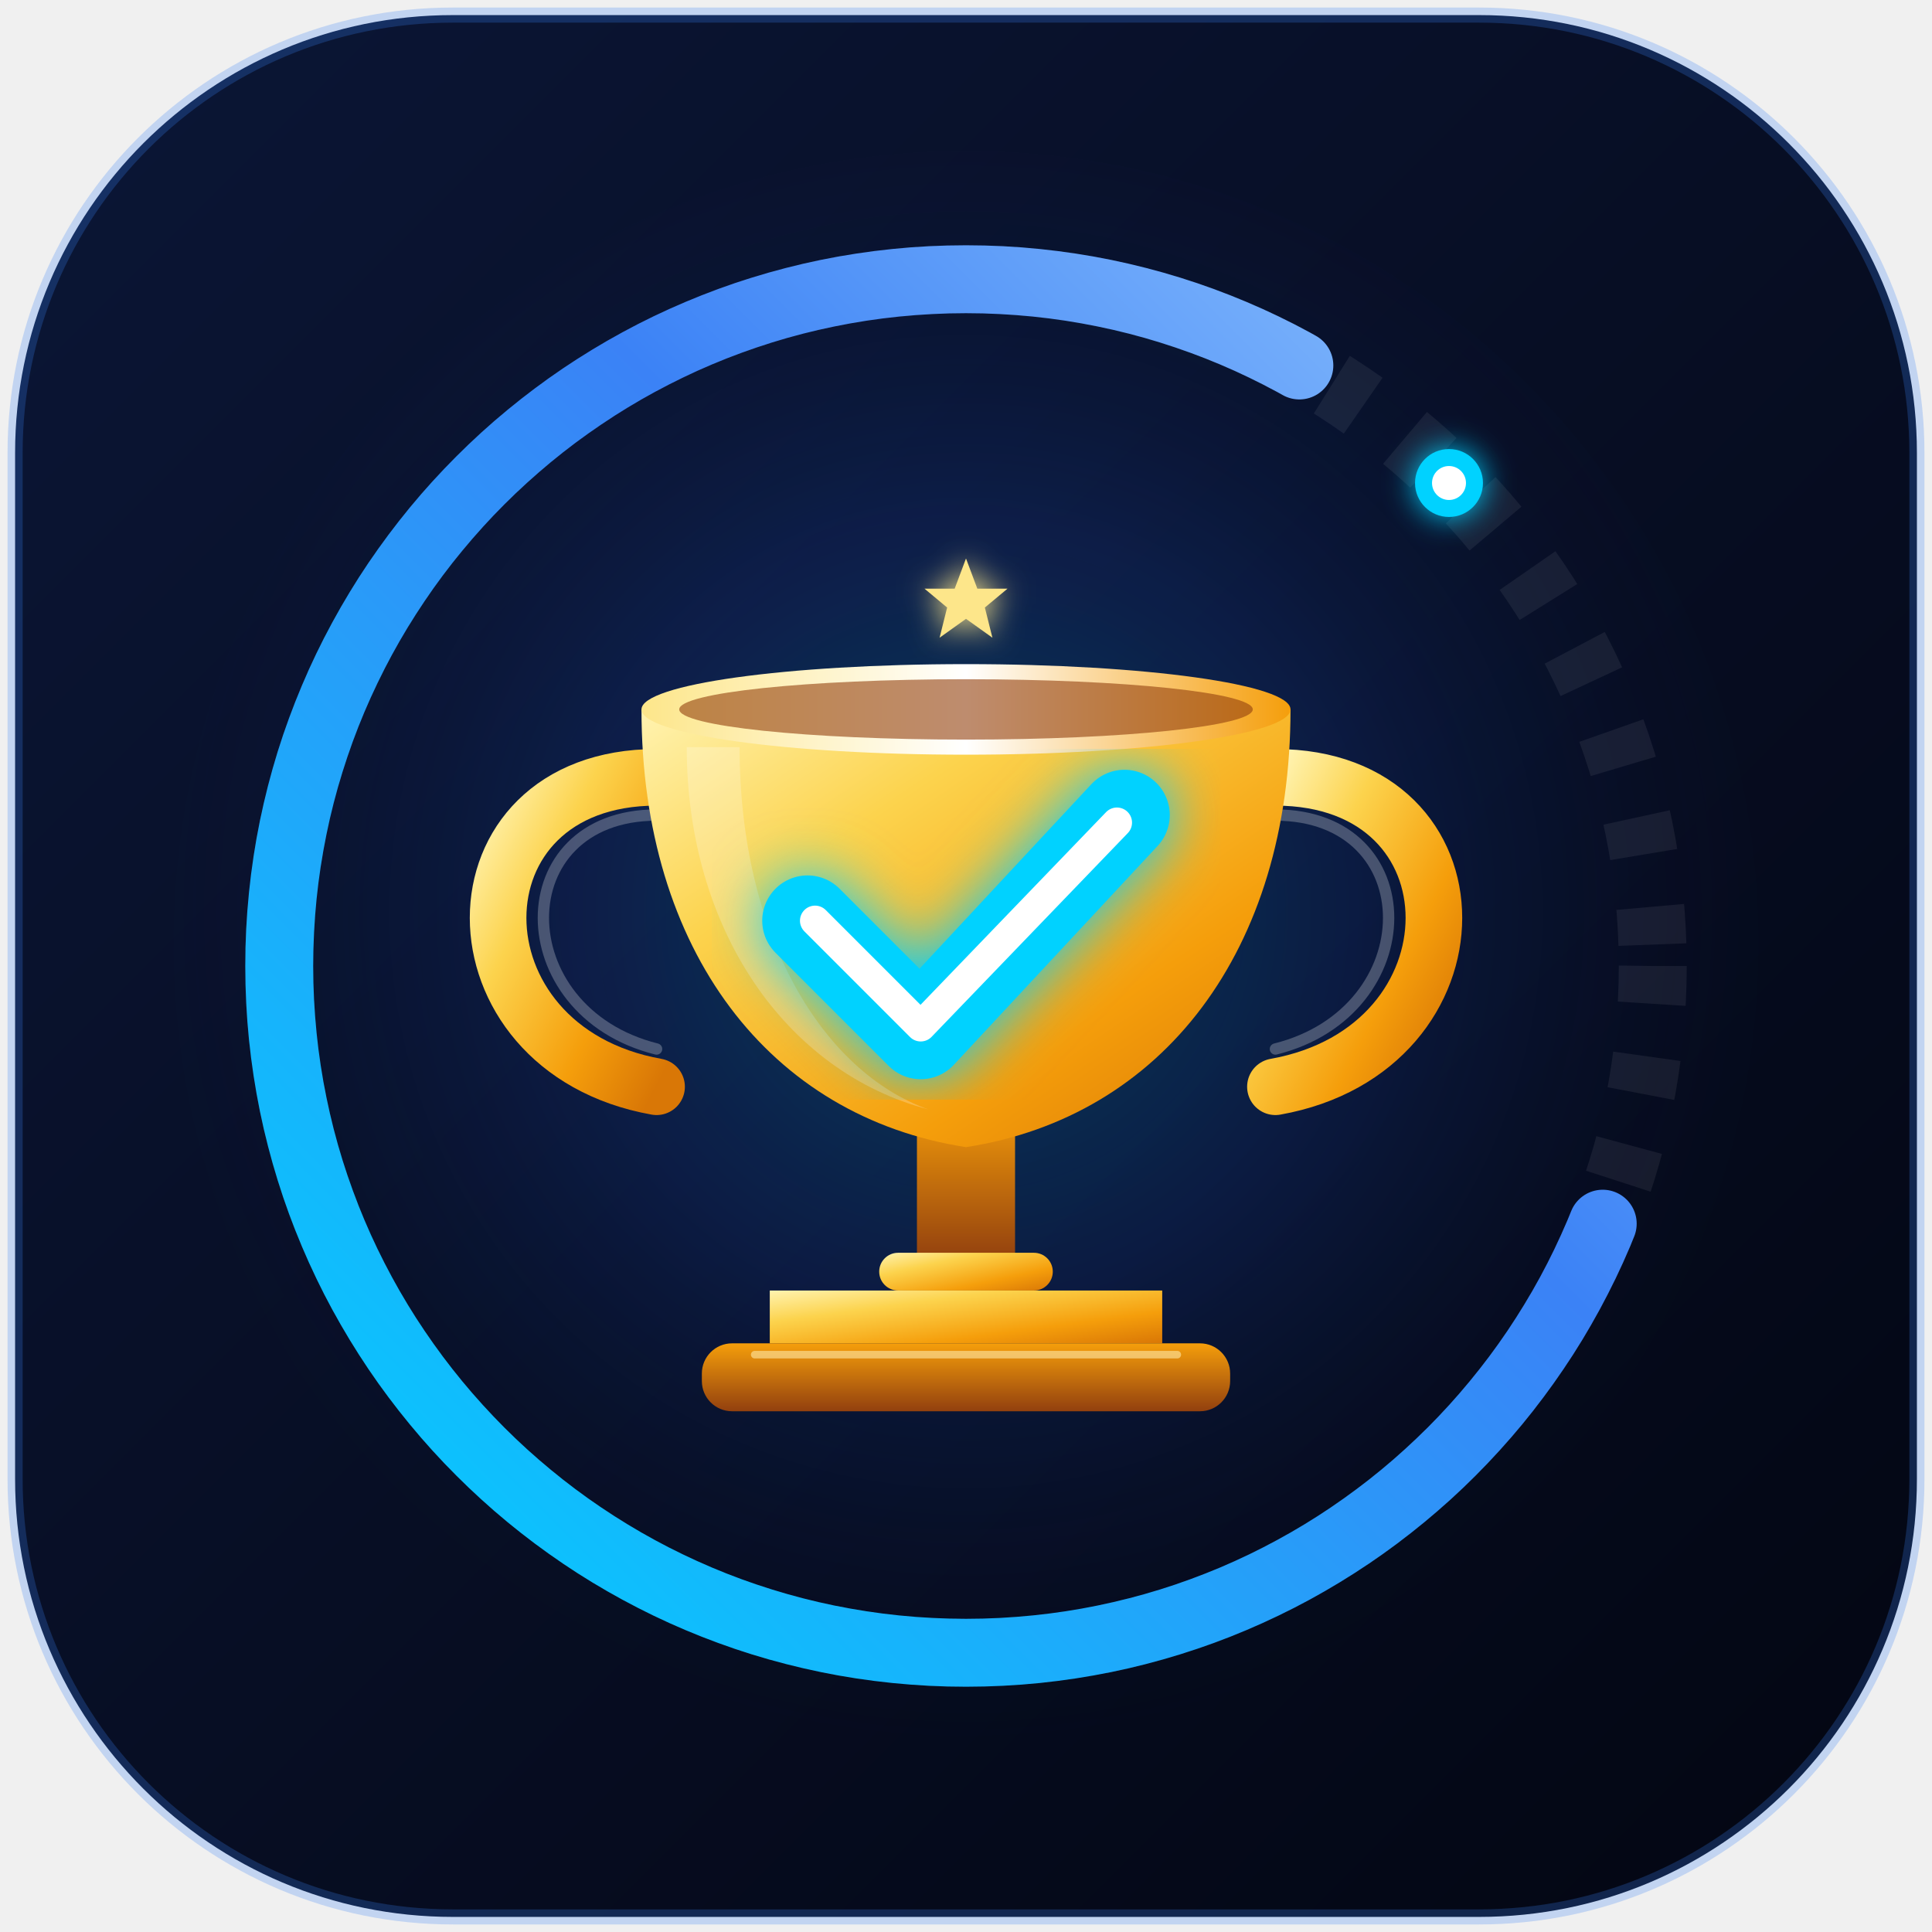
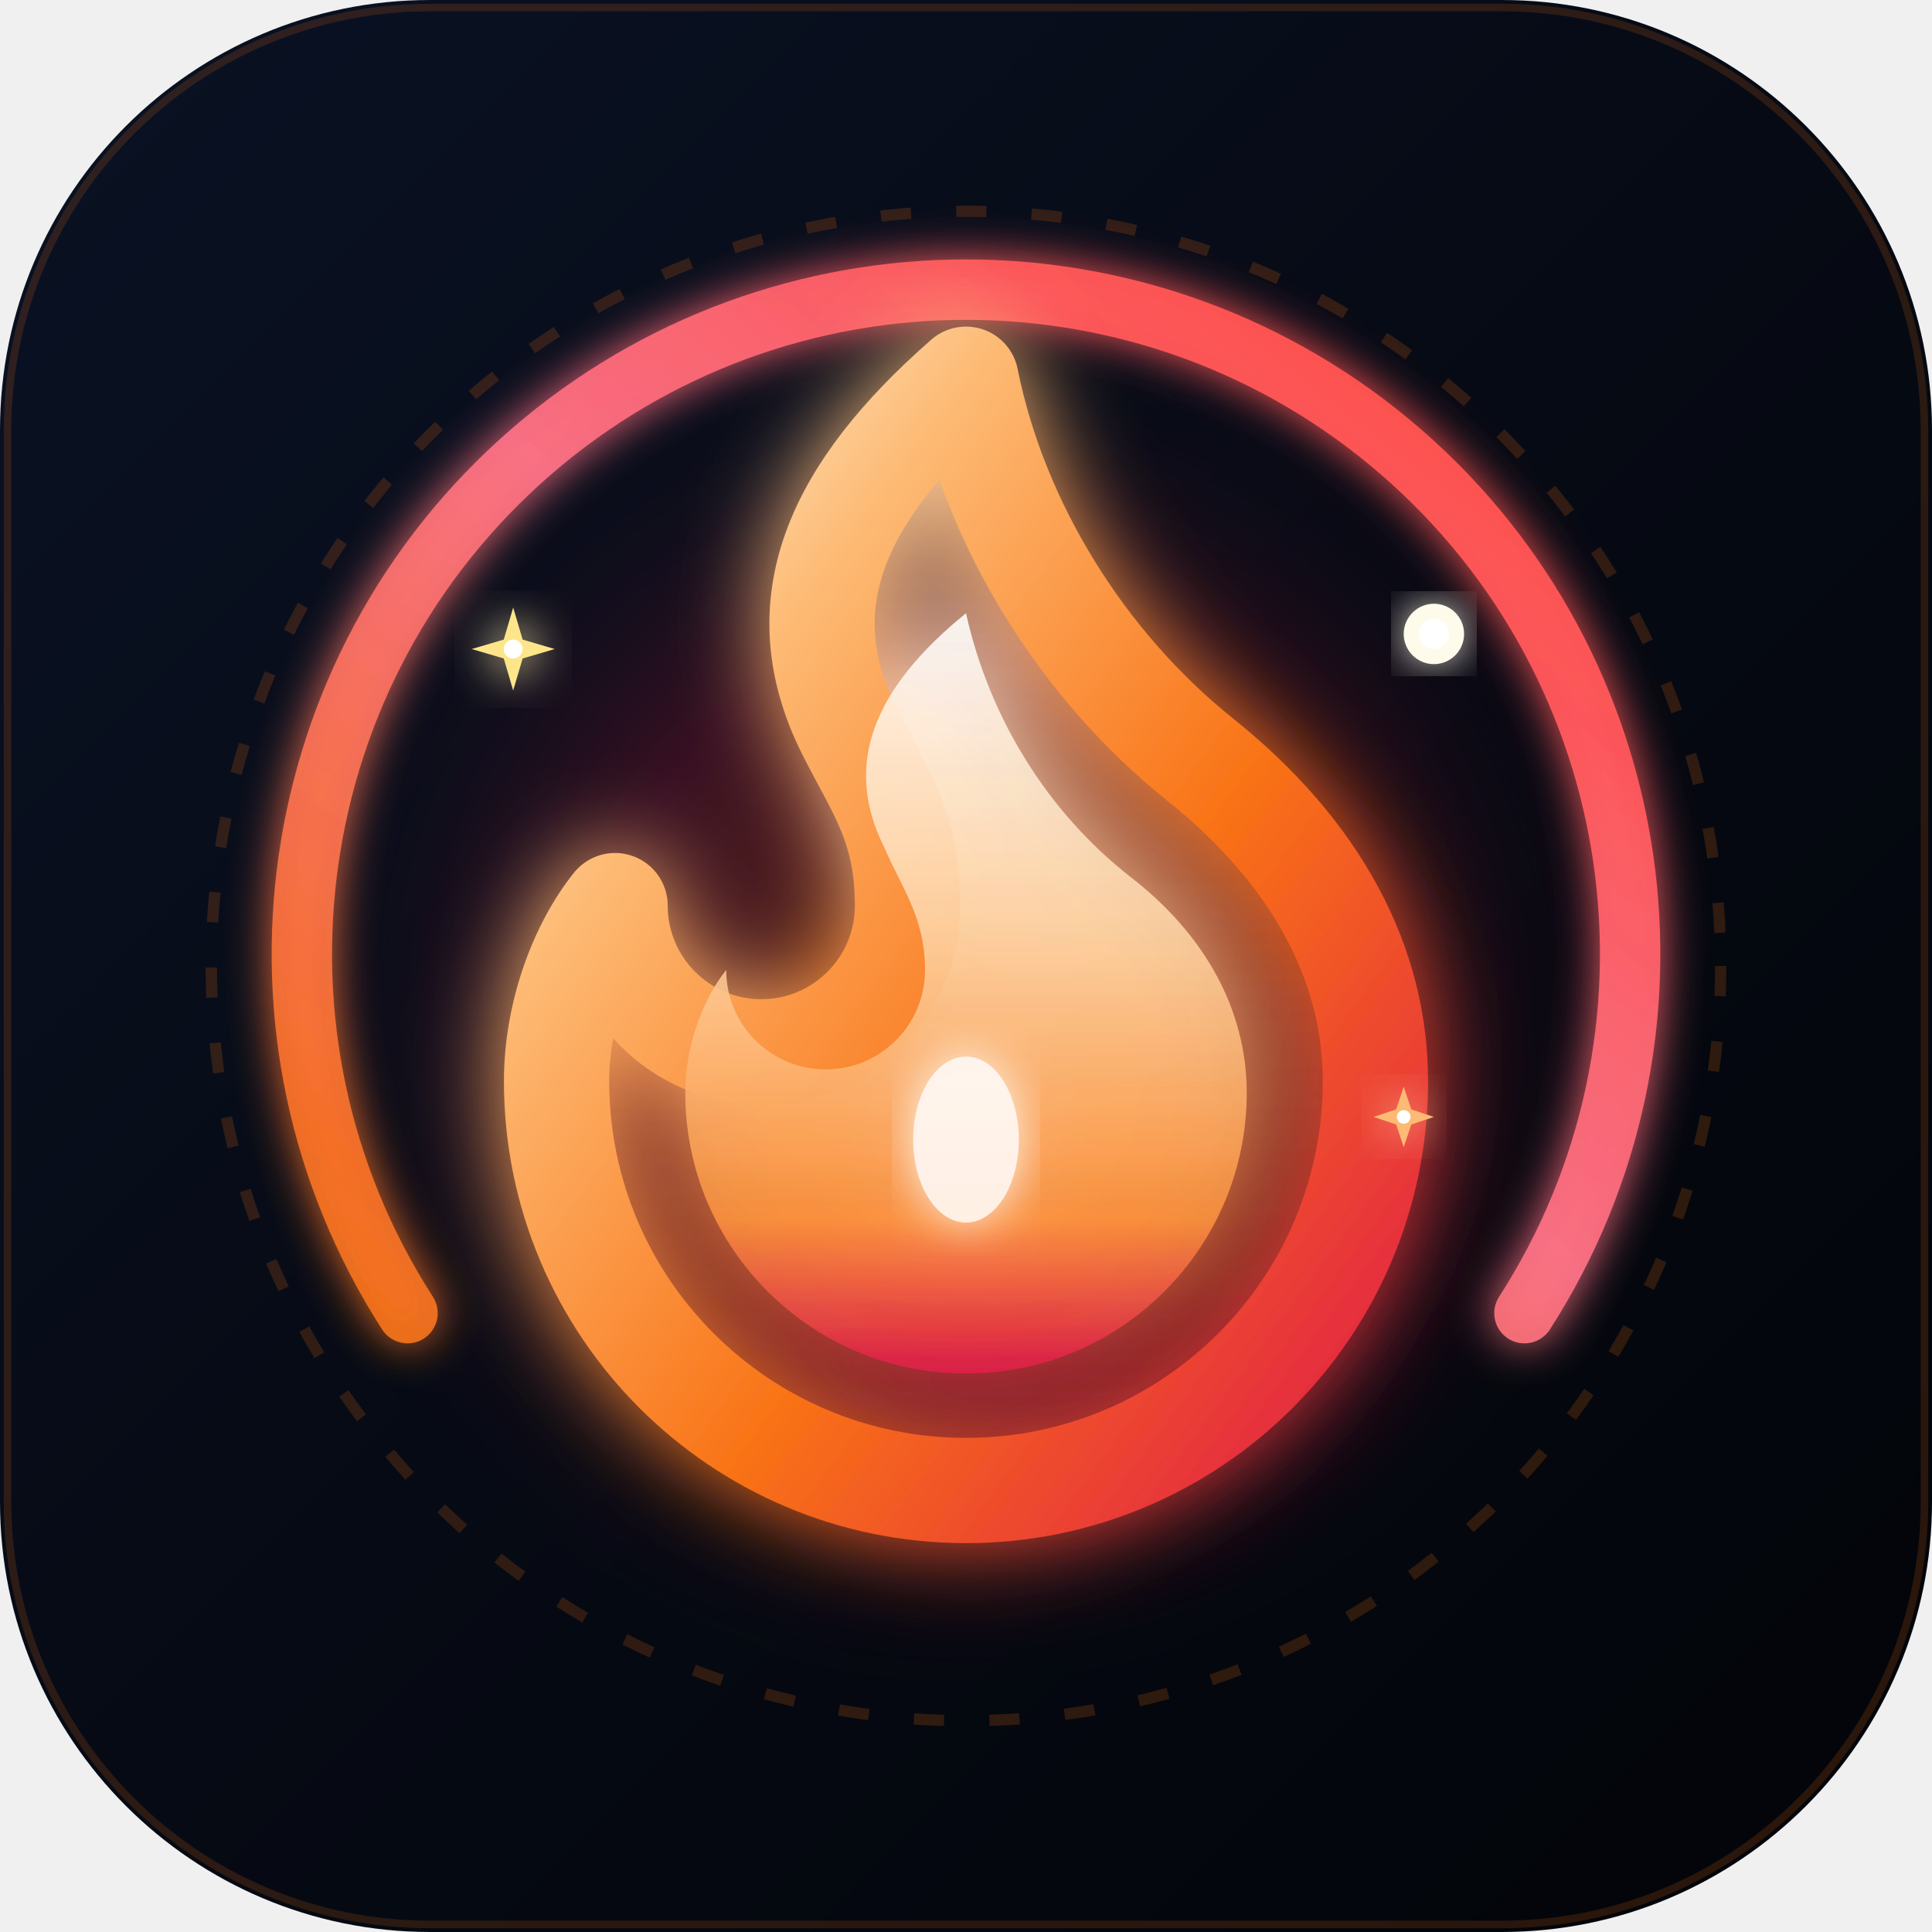
<svg xmlns="http://www.w3.org/2000/svg" viewBox="0 0 512 512" width="100%" height="100%">
  <defs>
    <linearGradient id="bgGrad" x1="0%" y1="0%" x2="100%" y2="100%">
-       <stop offset="0%" stop-color="#0B1636" />
-       <stop offset="50%" stop-color="#070E24" />
-       <stop offset="100%" stop-color="#030612" />
+       <stop offset="0%" stop-color="#0A1224" />
+       <stop offset="50%" stop-color="#060A14" />
+       <stop offset="100%" stop-color="#020408" />
    </linearGradient>
-     <radialGradient id="ambientAura" cx="50%" cy="48%" r="55%">
-       <stop offset="0%" stop-color="#00D2FF" stop-opacity="0.28" />
-       <stop offset="45%" stop-color="#2563EB" stop-opacity="0.16" />
-       <stop offset="100%" stop-color="#070E24" stop-opacity="0" />
+     <radialGradient id="ambientAura" cx="50%" cy="52%" r="58%">
+       <stop offset="0%" stop-color="#F97316" stop-opacity="0.38" />
+       <stop offset="45%" stop-color="#E11D48" stop-opacity="0.22" />
+       <stop offset="80%" stop-color="#060A14" stop-opacity="0.05" />
+       <stop offset="100%" stop-color="#060A14" stop-opacity="0" />
    </radialGradient>
-     <linearGradient id="ringGrad" x1="0%" y1="100%" x2="100%" y2="0%">
-       <stop offset="0%" stop-color="#00D2FF" />
-       <stop offset="60%" stop-color="#3B82F6" />
-       <stop offset="100%" stop-color="#93C5FD" />
-     </linearGradient>
-     <linearGradient id="goldTrophy" x1="0%" y1="0%" x2="100%" y2="100%">
-       <stop offset="0%" stop-color="#FFF3B0" />
-       <stop offset="30%" stop-color="#FCD34D" />
-       <stop offset="70%" stop-color="#F59E0B" />
-       <stop offset="100%" stop-color="#D97706" />
-     </linearGradient>
-     <linearGradient id="goldRim" x1="0%" y1="0%" x2="100%" y2="0%">
-       <stop offset="0%" stop-color="#FDE68A" />
-       <stop offset="50%" stop-color="#FFFFFF" />
-       <stop offset="100%" stop-color="#F59E0B" />
-     </linearGradient>
-     <linearGradient id="goldBase" x1="0%" y1="0%" x2="0%" y2="100%">
-       <stop offset="0%" stop-color="#F59E0B" />
-       <stop offset="100%" stop-color="#92400E" />
-     </linearGradient>
-     <filter id="tickGlow" x="-30%" y="-30%" width="160%" height="160%">
-       <feGaussianBlur stdDeviation="8" result="blur" />
+     <filter id="flameGlow" x="-30%" y="-30%" width="160%" height="160%">
+       <feGaussianBlur stdDeviation="12" result="blur" />
      <feMerge>
        <feMergeNode in="blur" />
        <feMergeNode in="SourceGraphic" />
      </feMerge>
    </filter>
-     <filter id="starGlow" x="-50%" y="-50%" width="200%" height="200%">
-       <feGaussianBlur stdDeviation="4" result="blur" />
+     <filter id="softGlow" x="-20%" y="-20%" width="140%" height="140%">
+       <feGaussianBlur stdDeviation="6" result="blur" />
      <feMerge>
        <feMergeNode in="blur" />
        <feMergeNode in="SourceGraphic" />
      </feMerge>
    </filter>
+     <linearGradient id="orbitGrad" x1="0%" y1="100%" x2="100%" y2="0%">
+       <stop offset="0%" stop-color="#F97316" stop-opacity="0.9" />
+       <stop offset="50%" stop-color="#FB7185" stop-opacity="0.95" />
+       <stop offset="100%" stop-color="#FF453A" stop-opacity="1" />
+     </linearGradient>
+     <linearGradient id="flameStrokeGrad" x1="0%" y1="0%" x2="100%" y2="100%">
+       <stop offset="0%" stop-color="#FFFBEB" />
+       <stop offset="25%" stop-color="#FDBA74" />
+       <stop offset="60%" stop-color="#F97316" />
+       <stop offset="100%" stop-color="#E11D48" />
+     </linearGradient>
+     <linearGradient id="flameFillGrad" x1="0%" y1="0%" x2="0%" y2="100%">
+       <stop offset="0%" stop-color="#FFEDD5" stop-opacity="0.32" />
+       <stop offset="50%" stop-color="#F97316" stop-opacity="0.22" />
+       <stop offset="100%" stop-color="#E11D48" stop-opacity="0.08" />
+     </linearGradient>
+     <linearGradient id="emberGrad" x1="0%" y1="0%" x2="0%" y2="100%">
+       <stop offset="0%" stop-color="#FFFFFF" />
+       <stop offset="40%" stop-color="#FED7AA" />
+       <stop offset="80%" stop-color="#FB923C" />
+       <stop offset="100%" stop-color="#E11D48" />
+     </linearGradient>
  </defs>
-   <rect x="4" y="4" width="504" height="504" rx="116" fill="url(#bgGrad)" stroke="rgba(59, 130, 246, 0.25)" stroke-width="4" />
-   <circle cx="256" cy="250" r="210" fill="url(#ambientAura)" />
-   <circle cx="256" cy="256" r="182" fill="none" stroke="rgba(255, 255, 255, 0.07)" stroke-width="18" stroke-dasharray="10 14" />
-   <circle cx="256" cy="256" r="182" fill="none" stroke="url(#ringGrad)" stroke-width="18" stroke-linecap="round" stroke-dasharray="880 300" stroke-dashoffset="-70" />
-   <circle cx="384" cy="128" r="9" fill="#00D2FF" filter="url(#starGlow)" />
-   <circle cx="384" cy="128" r="4.5" fill="#FFFFFF" />
-   <g transform="translate(0, 10)">
-     <path d="M174 196 C118 196 118 268 174 278" fill="none" stroke="url(#goldTrophy)" stroke-width="15" stroke-linecap="round" />
-     <path d="M174 206 C134 206 134 258 174 268" fill="none" stroke="rgba(255, 255, 255, 0.25)" stroke-width="3" stroke-linecap="round" />
-     <path d="M338 196 C394 196 394 268 338 278" fill="none" stroke="url(#goldTrophy)" stroke-width="15" stroke-linecap="round" />
-     <path d="M338 206 C378 206 378 258 338 268" fill="none" stroke="rgba(255, 255, 255, 0.25)" stroke-width="3" stroke-linecap="round" />
-     <path d="M243 282 H269 V324 H243 Z" fill="url(#goldBase)" />
-     <rect x="233" y="322" width="46" height="10" rx="5" fill="url(#goldTrophy)" />
-     <path d="M204 332 H308 V346 H204 Z" fill="url(#goldTrophy)" />
-     <rect x="186" y="346" width="140" height="18" rx="8" fill="url(#goldBase)" />
-     <line x1="200" y1="349" x2="312" y2="349" stroke="#FFEAA7" stroke-width="2" stroke-linecap="round" opacity="0.6" />
-     <path d="M170 178 H342 C342 242 308 286 256 294 C204 286 170 242 170 178 Z" fill="url(#goldTrophy)" />
-     <ellipse cx="256" cy="178" rx="86" ry="12" fill="url(#goldRim)" />
-     <ellipse cx="256" cy="178" rx="76" ry="8" fill="#92400E" opacity="0.6" />
-     <path d="M182 188 C182 236 208 274 246 284 C218 274 196 238 196 188 Z" fill="#FFFFFF" opacity="0.22" />
-     <path d="M214 234 L244 264 L298 206" fill="none" stroke="#00D2FF" stroke-width="24" stroke-linecap="round" stroke-linejoin="round" filter="url(#tickGlow)" />
-     <path d="M214 234 L244 264 L298 206" fill="none" stroke="#00D2FF" stroke-width="18" stroke-linecap="round" stroke-linejoin="round" />
-     <path d="M216 234 L244 262 L296 208" fill="none" stroke="#FFFFFF" stroke-width="8" stroke-linecap="round" stroke-linejoin="round" />
-     <path d="M256 138 L259 146 L267 146 L261 151 L263 159 L256 154 L249 159 L251 151 L245 146 L253 146 Z" fill="#FDE68A" filter="url(#starGlow)" />
+   <rect width="512" height="512" rx="114" fill="url(#bgGrad)" />
+   <rect width="508" height="508" x="2" y="2" rx="112" fill="none" stroke="rgba(249, 115, 22, 0.16)" stroke-width="2" />
+   <circle cx="256" cy="260" r="190" fill="url(#ambientAura)" />
+   <circle cx="256" cy="256" r="200" fill="none" stroke="rgba(249, 115, 22, 0.18)" stroke-width="3" stroke-dasharray="8 12" />
+   <path d="M 108 348 A 176 176 0 1 1 404 348" fill="none" stroke="url(#orbitGrad)" stroke-width="16" stroke-linecap="round" filter="url(#softGlow)" />
+   <circle cx="380" cy="168" r="8" fill="#FFFBEB" filter="url(#softGlow)" />
+   <circle cx="380" cy="168" r="4" fill="#FFFFFF" />
+   <g filter="url(#flameGlow)">
+     <path d="M8.5 14.5A2.5 2.5 0 0 0 11 12c0-1.38-.5-2-1-3-1.072-2.143-.224-4.054 2-6 .5 2.5 2 4.9 4 6.5 2 1.6 3 3.5 3 5.5a7 7 0 1 1-14 0c0-1.153.433-2.294 1-3a2.5 2.5 0 0 0 2.5 2.5z" transform="translate(70, 54) scale(15.5)" fill="url(#flameFillGrad)" stroke="url(#flameStrokeGrad)" stroke-width="1.8" stroke-linecap="round" stroke-linejoin="round" />
+     <path d="M12 7c.4 1.8 1.4 3.4 2.8 4.5 1.3 1 2 2.3 2 3.7a4.8 4.8 0 0 1-9.6 0c0-.8.3-1.6.7-2.1a1.7 1.7 0 0 0 1.7 1.7 1.7 1.7 0 0 0 1.7-1.7c0-.9-.4-1.4-.7-2.1-.7-1.4-.2-2.7 1.4-4z" transform="translate(70, 54) scale(15.5)" fill="url(#emberGrad)" opacity="0.88" />
+     <ellipse cx="256" cy="302" rx="14" ry="22" fill="#FFFFFF" opacity="0.85" filter="url(#softGlow)" />
+   </g>
+   <g transform="translate(136, 172)" filter="url(#softGlow)">
+     <path d="M0 -11 L2.5 -2.5 L11 0 L2.5 2.5 L0 11 L-2.5 2.5 L-11 0 L-2.5 -2.5 Z" fill="#FDE68A" />
+     <circle cx="0" cy="0" r="2.5" fill="#FFFFFF" />
+   </g>
+   <g transform="translate(372, 296)" filter="url(#softGlow)">
+     <path d="M0 -8 L2 -2 L8 0 L2 2 L0 8 L-2 2 L-8 0 L-2 -2 Z" fill="#FDBA74" />
+     <circle cx="0" cy="0" r="1.8" fill="#FFFFFF" />
  </g>
</svg>
